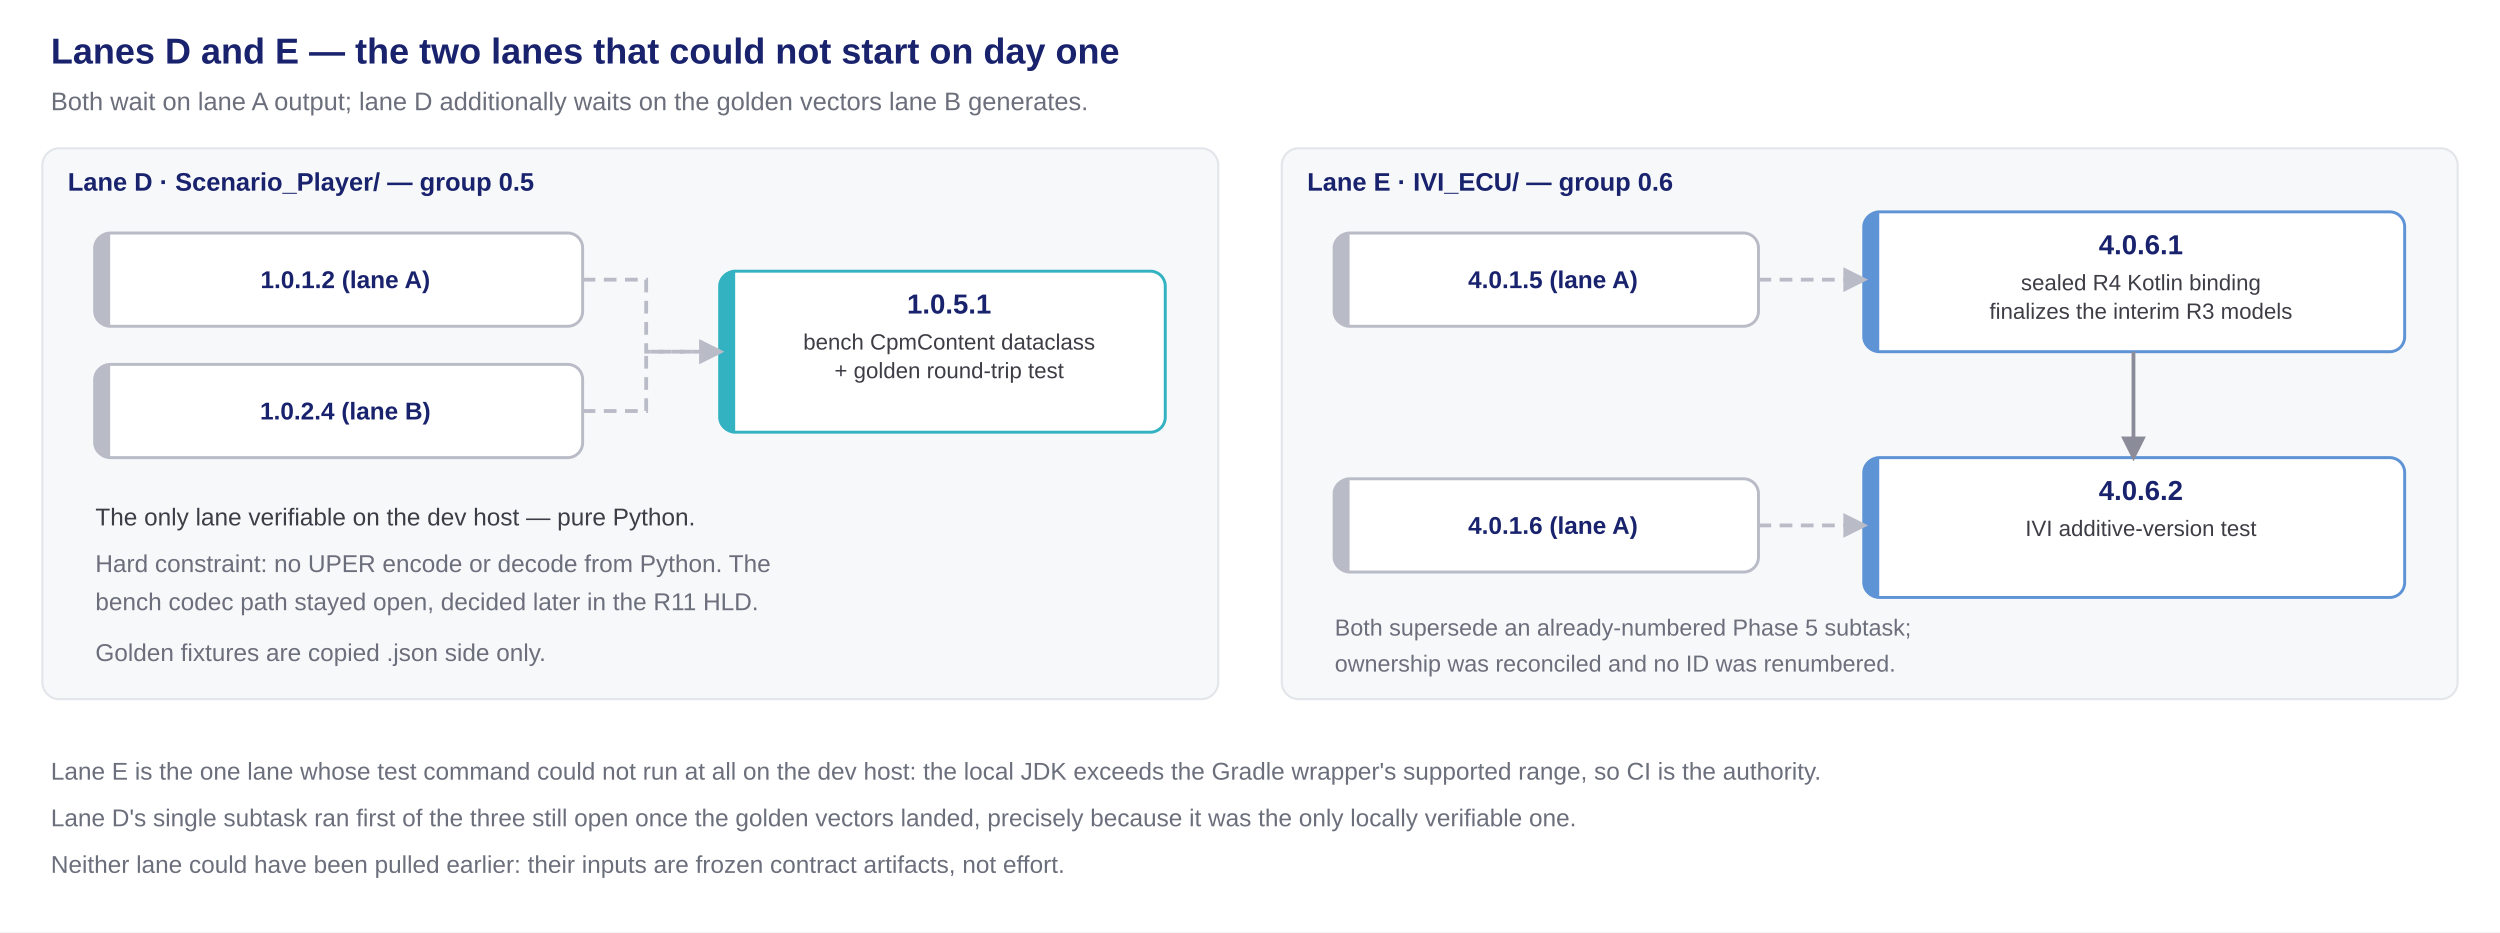
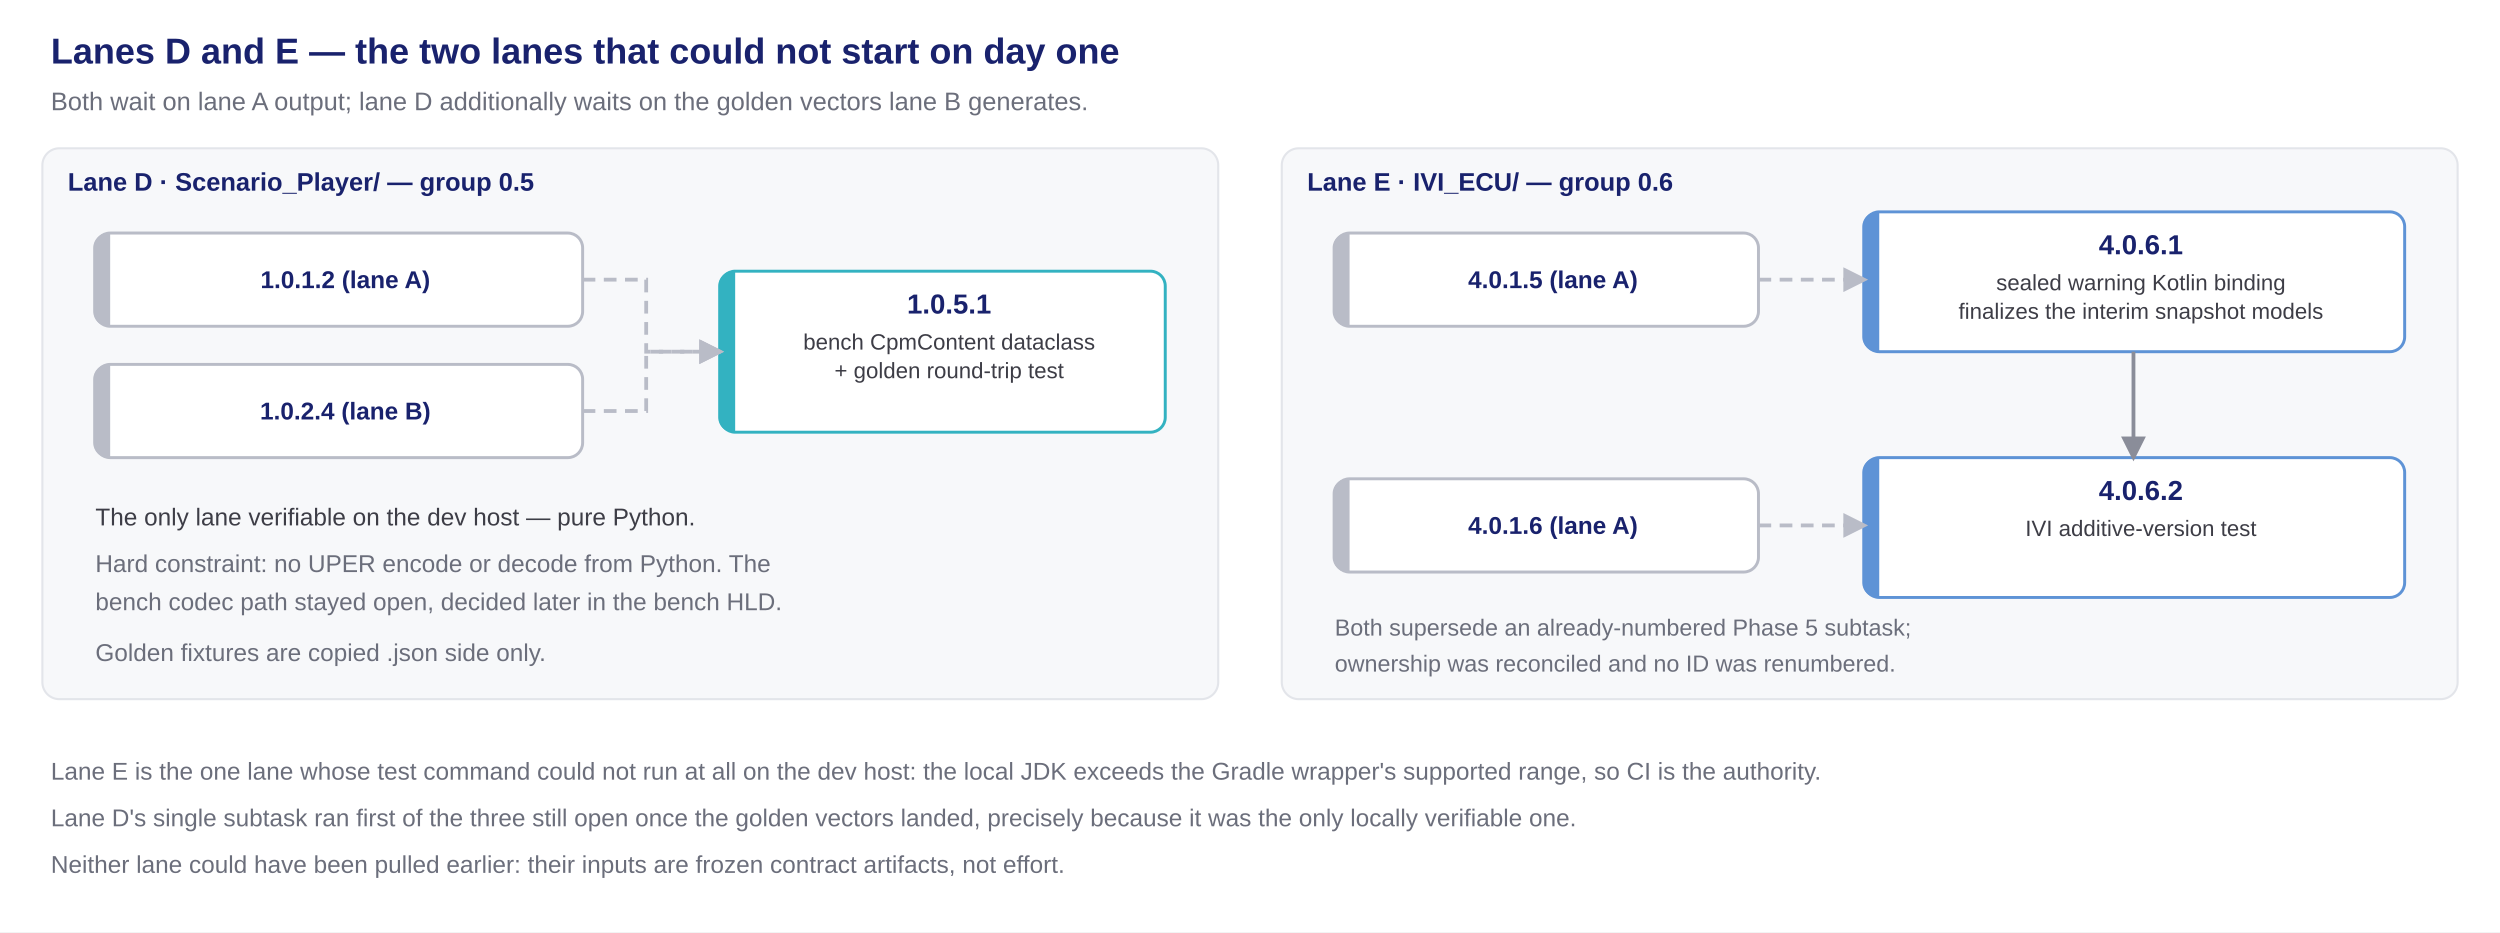
- <svg xmlns="http://www.w3.org/2000/svg" version="1.1" width="1180px" height="440px" viewBox="0 0 1180 440" font-family="Segoe UI, Arial, sans-serif" content="&lt;mxfile host=&quot;app.diagrams.net&quot;&gt;&#10;  &lt;diagram name=&quot;phase0-exec-lanes-d-e&quot; id=&quot;phase0-exec-lanes-d-e&quot;&gt;&#10;    &lt;mxGraphModel dx=&quot;1400&quot; dy=&quot;800&quot; grid=&quot;1&quot; gridSize=&quot;10&quot; guides=&quot;1&quot; tooltips=&quot;1&quot; connect=&quot;1&quot; arrows=&quot;1&quot; fold=&quot;1&quot; page=&quot;1&quot; pageScale=&quot;1&quot; pageWidth=&quot;1180&quot; pageHeight=&quot;440&quot; math=&quot;0&quot; shadow=&quot;0&quot;&gt;&#10;      &lt;root&gt;&#10;        &lt;mxCell id=&quot;0&quot; /&gt;&#10;        &lt;mxCell id=&quot;1&quot; parent=&quot;0&quot; /&gt;&#10;        &lt;mxCell id=&quot;t1&quot; value=&quot;Lanes D and E — the two lanes that could not start on day one&quot; style=&quot;text;html=1;align=left;verticalAlign=middle;fontSize=16;fontColor=#19226D;fontStyle=1;&quot; vertex=&quot;1&quot; parent=&quot;1&quot;&gt;&lt;mxGeometry x=&quot;24&quot; y=&quot;13&quot; width=&quot;550&quot; height=&quot;26&quot; as=&quot;geometry&quot; /&gt;&lt;/mxCell&gt;&#10;        &lt;mxCell id=&quot;t2&quot; value=&quot;Lanes D and E — the two lanes that could not start on day one&quot; style=&quot;text;html=1;align=left;verticalAlign=middle;fontSize=14;fontStyle=1;fontColor=#19226D;&quot; vertex=&quot;1&quot; parent=&quot;1&quot;&gt;&lt;mxGeometry x=&quot;20&quot; y=&quot;14&quot; width=&quot;1140&quot; height=&quot;22&quot; as=&quot;geometry&quot; /&gt;&lt;/mxCell&gt;&#10;        &lt;mxCell id=&quot;t3&quot; value=&quot;Both wait on lane A output; lane D additionally waits on the golden vectors lane B generates.&quot; style=&quot;text;html=1;align=left;verticalAlign=middle;fontSize=11;fontColor=#6b6e7b;&quot; vertex=&quot;1&quot; parent=&quot;1&quot;&gt;&lt;mxGeometry x=&quot;24&quot; y=&quot;40&quot; width=&quot;591&quot; height=&quot;18&quot; as=&quot;geometry&quot; /&gt;&lt;/mxCell&gt;&#10;        &lt;mxCell id=&quot;t4&quot; value=&quot;Both wait on lane A output; lane D additionally waits on the golden vectors lane B generates.&quot; style=&quot;text;html=1;align=left;verticalAlign=middle;fontSize=11;fontColor=#6b6e7b;&quot; vertex=&quot;1&quot; parent=&quot;1&quot;&gt;&lt;mxGeometry x=&quot;20&quot; y=&quot;36&quot; width=&quot;1140&quot; height=&quot;18&quot; as=&quot;geometry&quot; /&gt;&lt;/mxCell&gt;&#10;        &lt;mxCell id=&quot;p5&quot; value=&quot;Lane D · Scenario_Player/ — group 0.5&quot; style=&quot;rounded=1;whiteSpace=wrap;html=1;fillColor=#f7f8fa;strokeColor=#e3e5ea;verticalAlign=top;align=left;spacingLeft=10;fontSize=11;fontStyle=1;fontColor=#19226D;&quot; vertex=&quot;1&quot; parent=&quot;1&quot;&gt;&lt;mxGeometry x=&quot;20&quot; y=&quot;70&quot; width=&quot;555&quot; height=&quot;260&quot; as=&quot;geometry&quot; /&gt;&lt;/mxCell&gt;&#10;        &lt;mxCell id=&quot;t6&quot; value=&quot;Lane D · Scenario_Player/ — group 0.5&quot; style=&quot;text;html=1;align=left;verticalAlign=middle;fontSize=11;fontColor=#19226D;fontStyle=1;&quot; vertex=&quot;1&quot; parent=&quot;1&quot;&gt;&lt;mxGeometry x=&quot;32&quot; y=&quot;78&quot; width=&quot;235&quot; height=&quot;18&quot; as=&quot;geometry&quot; /&gt;&lt;/mxCell&gt;&#10;        &lt;mxCell id=&quot;b7&quot; value=&quot;&amp;lt;b&amp;gt;1.0.1.2  (lane A)&amp;lt;/b&amp;gt;&quot; style=&quot;rounded=1;whiteSpace=wrap;html=1;fillColor=#ffffff;strokeColor=#b9bcc7;fontSize=11;fontColor=#19226D;verticalAlign=middle;&quot; vertex=&quot;1&quot; parent=&quot;1&quot;&gt;&lt;mxGeometry x=&quot;45&quot; y=&quot;110&quot; width=&quot;230&quot; height=&quot;44&quot; as=&quot;geometry&quot; /&gt;&lt;/mxCell&gt;&#10;        &lt;mxCell id=&quot;b8&quot; value=&quot;&amp;lt;b&amp;gt;1.0.2.4  (lane B)&amp;lt;/b&amp;gt;&quot; style=&quot;rounded=1;whiteSpace=wrap;html=1;fillColor=#ffffff;strokeColor=#b9bcc7;fontSize=11;fontColor=#19226D;verticalAlign=middle;&quot; vertex=&quot;1&quot; parent=&quot;1&quot;&gt;&lt;mxGeometry x=&quot;45&quot; y=&quot;172&quot; width=&quot;230&quot; height=&quot;44&quot; as=&quot;geometry&quot; /&gt;&lt;/mxCell&gt;&#10;        &lt;mxCell id=&quot;b9&quot; value=&quot;&amp;lt;b&amp;gt;1.0.5.1&amp;lt;/b&amp;gt;&amp;lt;br&amp;gt;bench CpmContent dataclass&amp;lt;br&amp;gt;+ golden round-trip test&quot; style=&quot;rounded=1;whiteSpace=wrap;html=1;fillColor=#ffffff;strokeColor=#33B2C1;fontSize=11;fontColor=#19226D;verticalAlign=middle;&quot; vertex=&quot;1&quot; parent=&quot;1&quot;&gt;&lt;mxGeometry x=&quot;340&quot; y=&quot;128&quot; width=&quot;210&quot; height=&quot;76&quot; as=&quot;geometry&quot; /&gt;&lt;/mxCell&gt;&#10;        &lt;mxCell id=&quot;e10&quot; value=&quot;&quot; style=&quot;edgeStyle=orthogonalEdgeStyle;rounded=0;html=1;strokeColor=#b9bcc7;dashed=1;endArrow=classic;fontSize=10;&quot; edge=&quot;1&quot; parent=&quot;1&quot; source=&quot;b7&quot; target=&quot;b9&quot;&gt;&lt;mxGeometry relative=&quot;1&quot; as=&quot;geometry&quot;&gt;&lt;Array as=&quot;points&quot;&gt;&lt;mxPoint x=&quot;305&quot; y=&quot;132&quot; /&gt;&lt;mxPoint x=&quot;305&quot; y=&quot;166&quot; /&gt;&lt;/Array&gt;&lt;/mxGeometry&gt;&lt;/mxCell&gt;&#10;        &lt;mxCell id=&quot;e11&quot; value=&quot;&quot; style=&quot;edgeStyle=orthogonalEdgeStyle;rounded=0;html=1;strokeColor=#b9bcc7;dashed=1;endArrow=classic;fontSize=10;&quot; edge=&quot;1&quot; parent=&quot;1&quot; source=&quot;b8&quot; target=&quot;b9&quot;&gt;&lt;mxGeometry relative=&quot;1&quot; as=&quot;geometry&quot;&gt;&lt;Array as=&quot;points&quot;&gt;&lt;mxPoint x=&quot;305&quot; y=&quot;194&quot; /&gt;&lt;mxPoint x=&quot;305&quot; y=&quot;166&quot; /&gt;&lt;/Array&gt;&lt;/mxGeometry&gt;&lt;/mxCell&gt;&#10;        &lt;mxCell id=&quot;t12&quot; value=&quot;The only lane verifiable on the dev host — pure Python.&quot; style=&quot;text;html=1;align=left;verticalAlign=middle;fontSize=10;fontColor=#3d3d46;&quot; vertex=&quot;1&quot; parent=&quot;1&quot;&gt;&lt;mxGeometry x=&quot;45&quot; y=&quot;236&quot; width=&quot;335&quot; height=&quot;17&quot; as=&quot;geometry&quot; /&gt;&lt;/mxCell&gt;&#10;        &lt;mxCell id=&quot;t13&quot; value=&quot;Hard constraint: no UPER encode or decode from Python. The&quot; style=&quot;text;html=1;align=left;verticalAlign=middle;fontSize=10;fontColor=#6b6e7b;&quot; vertex=&quot;1&quot; parent=&quot;1&quot;&gt;&lt;mxGeometry x=&quot;45&quot; y=&quot;258&quot; width=&quot;354&quot; height=&quot;17&quot; as=&quot;geometry&quot; /&gt;&lt;/mxCell&gt;&#10;        &lt;mxCell id=&quot;t14&quot; value=&quot;bench codec path stayed open, decided later in the R11 HLD.&quot; style=&quot;text;html=1;align=left;verticalAlign=middle;fontSize=10;fontColor=#6b6e7b;&quot; vertex=&quot;1&quot; parent=&quot;1&quot;&gt;&lt;mxGeometry x=&quot;45&quot; y=&quot;276&quot; width=&quot;360&quot; height=&quot;17&quot; as=&quot;geometry&quot; /&gt;&lt;/mxCell&gt;&#10;        &lt;mxCell id=&quot;t15&quot; value=&quot;Golden fixtures are copied .json side only.&quot; style=&quot;text;html=1;align=left;verticalAlign=middle;fontSize=10;fontColor=#6b6e7b;&quot; vertex=&quot;1&quot; parent=&quot;1&quot;&gt;&lt;mxGeometry x=&quot;45&quot; y=&quot;300&quot; width=&quot;262&quot; height=&quot;17&quot; as=&quot;geometry&quot; /&gt;&lt;/mxCell&gt;&#10;        &lt;mxCell id=&quot;p16&quot; value=&quot;Lane E · IVI_ECU/ — group 0.6&quot; style=&quot;rounded=1;whiteSpace=wrap;html=1;fillColor=#f7f8fa;strokeColor=#e3e5ea;verticalAlign=top;align=left;spacingLeft=10;fontSize=11;fontStyle=1;fontColor=#19226D;&quot; vertex=&quot;1&quot; parent=&quot;1&quot;&gt;&lt;mxGeometry x=&quot;605&quot; y=&quot;70&quot; width=&quot;555&quot; height=&quot;260&quot; as=&quot;geometry&quot; /&gt;&lt;/mxCell&gt;&#10;        &lt;mxCell id=&quot;t17&quot; value=&quot;Lane E · IVI_ECU/ — group 0.6&quot; style=&quot;text;html=1;align=left;verticalAlign=middle;fontSize=11;fontColor=#19226D;fontStyle=1;&quot; vertex=&quot;1&quot; parent=&quot;1&quot;&gt;&lt;mxGeometry x=&quot;617&quot; y=&quot;78&quot; width=&quot;184&quot; height=&quot;18&quot; as=&quot;geometry&quot; /&gt;&lt;/mxCell&gt;&#10;        &lt;mxCell id=&quot;b18&quot; value=&quot;&amp;lt;b&amp;gt;4.0.1.5  (lane A)&amp;lt;/b&amp;gt;&quot; style=&quot;rounded=1;whiteSpace=wrap;html=1;fillColor=#ffffff;strokeColor=#b9bcc7;fontSize=11;fontColor=#19226D;verticalAlign=middle;&quot; vertex=&quot;1&quot; parent=&quot;1&quot;&gt;&lt;mxGeometry x=&quot;630&quot; y=&quot;110&quot; width=&quot;200&quot; height=&quot;44&quot; as=&quot;geometry&quot; /&gt;&lt;/mxCell&gt;&#10;        &lt;mxCell id=&quot;b19&quot; value=&quot;&amp;lt;b&amp;gt;4.0.1.6  (lane A)&amp;lt;/b&amp;gt;&quot; style=&quot;rounded=1;whiteSpace=wrap;html=1;fillColor=#ffffff;strokeColor=#b9bcc7;fontSize=11;fontColor=#19226D;verticalAlign=middle;&quot; vertex=&quot;1&quot; parent=&quot;1&quot;&gt;&lt;mxGeometry x=&quot;630&quot; y=&quot;226&quot; width=&quot;200&quot; height=&quot;44&quot; as=&quot;geometry&quot; /&gt;&lt;/mxCell&gt;&#10;        &lt;mxCell id=&quot;b20&quot; value=&quot;&amp;lt;b&amp;gt;4.0.6.1&amp;lt;/b&amp;gt;&amp;lt;br&amp;gt;sealed R4 Kotlin binding&amp;lt;br&amp;gt;finalizes the interim R3 models&quot; style=&quot;rounded=1;whiteSpace=wrap;html=1;fillColor=#ffffff;strokeColor=#5E93D6;fontSize=11;fontColor=#19226D;verticalAlign=middle;&quot; vertex=&quot;1&quot; parent=&quot;1&quot;&gt;&lt;mxGeometry x=&quot;880&quot; y=&quot;100&quot; width=&quot;255&quot; height=&quot;66&quot; as=&quot;geometry&quot; /&gt;&lt;/mxCell&gt;&#10;        &lt;mxCell id=&quot;b21&quot; value=&quot;&amp;lt;b&amp;gt;4.0.6.2&amp;lt;/b&amp;gt;&amp;lt;br&amp;gt;IVI additive-version test&quot; style=&quot;rounded=1;whiteSpace=wrap;html=1;fillColor=#ffffff;strokeColor=#5E93D6;fontSize=11;fontColor=#19226D;verticalAlign=middle;&quot; vertex=&quot;1&quot; parent=&quot;1&quot;&gt;&lt;mxGeometry x=&quot;880&quot; y=&quot;216&quot; width=&quot;255&quot; height=&quot;66&quot; as=&quot;geometry&quot; /&gt;&lt;/mxCell&gt;&#10;        &lt;mxCell id=&quot;e22&quot; value=&quot;&quot; style=&quot;edgeStyle=orthogonalEdgeStyle;rounded=0;html=1;strokeColor=#b9bcc7;dashed=1;endArrow=classic;fontSize=10;&quot; edge=&quot;1&quot; parent=&quot;1&quot; source=&quot;b18&quot; target=&quot;b20&quot;&gt;&lt;mxGeometry relative=&quot;1&quot; as=&quot;geometry&quot;&gt;&lt;/mxGeometry&gt;&lt;/mxCell&gt;&#10;        &lt;mxCell id=&quot;e23&quot; value=&quot;&quot; style=&quot;edgeStyle=orthogonalEdgeStyle;rounded=0;html=1;strokeColor=#b9bcc7;dashed=1;endArrow=classic;fontSize=10;&quot; edge=&quot;1&quot; parent=&quot;1&quot; source=&quot;b19&quot; target=&quot;b21&quot;&gt;&lt;mxGeometry relative=&quot;1&quot; as=&quot;geometry&quot;&gt;&lt;/mxGeometry&gt;&lt;/mxCell&gt;&#10;        &lt;mxCell id=&quot;e24&quot; value=&quot;&quot; style=&quot;edgeStyle=orthogonalEdgeStyle;rounded=0;html=1;strokeColor=#8a8d99;endArrow=classic;fontSize=10;&quot; edge=&quot;1&quot; parent=&quot;1&quot; source=&quot;b20&quot; target=&quot;b21&quot;&gt;&lt;mxGeometry relative=&quot;1&quot; as=&quot;geometry&quot;&gt;&lt;/mxGeometry&gt;&lt;/mxCell&gt;&#10;        &lt;mxCell id=&quot;t25&quot; value=&quot;Both supersede an already-numbered Phase 5 subtask;&quot; style=&quot;text;html=1;align=left;verticalAlign=middle;fontSize=10;fontColor=#6b6e7b;&quot; vertex=&quot;1&quot; parent=&quot;1&quot;&gt;&lt;mxGeometry x=&quot;630&quot; y=&quot;289&quot; width=&quot;297&quot; height=&quot;16&quot; as=&quot;geometry&quot; /&gt;&lt;/mxCell&gt;&#10;        &lt;mxCell id=&quot;t26&quot; value=&quot;ownership was reconciled and no ID was renumbered.&quot; style=&quot;text;html=1;align=left;verticalAlign=middle;fontSize=10;fontColor=#6b6e7b;&quot; vertex=&quot;1&quot; parent=&quot;1&quot;&gt;&lt;mxGeometry x=&quot;630&quot; y=&quot;306&quot; width=&quot;292&quot; height=&quot;16&quot; as=&quot;geometry&quot; /&gt;&lt;/mxCell&gt;&#10;        &lt;mxCell id=&quot;t27&quot; value=&quot;Lane E is the one lane whose test command could not run at all on the dev host: the local JDK exceeds the Gradle wrapper's supported range, so CI is the authority.&quot; style=&quot;text;html=1;align=left;verticalAlign=middle;fontSize=10;fontColor=#6b6e7b;&quot; vertex=&quot;1&quot; parent=&quot;1&quot;&gt;&lt;mxGeometry x=&quot;24&quot; y=&quot;356&quot; width=&quot;993&quot; height=&quot;17&quot; as=&quot;geometry&quot; /&gt;&lt;/mxCell&gt;&#10;        &lt;mxCell id=&quot;t28&quot; value=&quot;Lane D's single subtask ran first of the three still open once the golden vectors landed, precisely because it was the only locally verifiable one.&quot; style=&quot;text;html=1;align=left;verticalAlign=middle;fontSize=10;fontColor=#6b6e7b;&quot; vertex=&quot;1&quot; parent=&quot;1&quot;&gt;&lt;mxGeometry x=&quot;24&quot; y=&quot;378&quot; width=&quot;896&quot; height=&quot;17&quot; as=&quot;geometry&quot; /&gt;&lt;/mxCell&gt;&#10;        &lt;mxCell id=&quot;t29&quot; value=&quot;Neither lane could have been pulled earlier: their inputs are frozen contract artifacts, not effort.&quot; style=&quot;text;html=1;align=left;verticalAlign=middle;fontSize=10;fontColor=#6b6e7b;&quot; vertex=&quot;1&quot; parent=&quot;1&quot;&gt;&lt;mxGeometry x=&quot;24&quot; y=&quot;400&quot; width=&quot;610&quot; height=&quot;17&quot; as=&quot;geometry&quot; /&gt;&lt;/mxCell&gt;&#10;      &lt;/root&gt;&#10;    &lt;/mxGraphModel&gt;&#10;  &lt;/diagram&gt;&#10;&lt;/mxfile&gt;&#10;">
+ <svg xmlns="http://www.w3.org/2000/svg" version="1.1" width="1180px" height="440px" viewBox="0 0 1180 440" font-family="Segoe UI, Arial, sans-serif" content="&lt;mxfile host=&quot;app.diagrams.net&quot;&gt;&#10;  &lt;diagram name=&quot;phase0-exec-lanes-d-e&quot; id=&quot;phase0-exec-lanes-d-e&quot;&gt;&#10;    &lt;mxGraphModel dx=&quot;1400&quot; dy=&quot;800&quot; grid=&quot;1&quot; gridSize=&quot;10&quot; guides=&quot;1&quot; tooltips=&quot;1&quot; connect=&quot;1&quot; arrows=&quot;1&quot; fold=&quot;1&quot; page=&quot;1&quot; pageScale=&quot;1&quot; pageWidth=&quot;1180&quot; pageHeight=&quot;440&quot; math=&quot;0&quot; shadow=&quot;0&quot;&gt;&#10;      &lt;root&gt;&#10;        &lt;mxCell id=&quot;0&quot; /&gt;&#10;        &lt;mxCell id=&quot;1&quot; parent=&quot;0&quot; /&gt;&#10;        &lt;mxCell id=&quot;t1&quot; value=&quot;Lanes D and E — the two lanes that could not start on day one&quot; style=&quot;text;html=1;align=left;verticalAlign=middle;fontSize=16;fontColor=#19226D;fontStyle=1;&quot; vertex=&quot;1&quot; parent=&quot;1&quot;&gt;&lt;mxGeometry x=&quot;24&quot; y=&quot;13&quot; width=&quot;550&quot; height=&quot;26&quot; as=&quot;geometry&quot; /&gt;&lt;/mxCell&gt;&#10;        &lt;mxCell id=&quot;t2&quot; value=&quot;Lanes D and E — the two lanes that could not start on day one&quot; style=&quot;text;html=1;align=left;verticalAlign=middle;fontSize=14;fontStyle=1;fontColor=#19226D;&quot; vertex=&quot;1&quot; parent=&quot;1&quot;&gt;&lt;mxGeometry x=&quot;20&quot; y=&quot;14&quot; width=&quot;1140&quot; height=&quot;22&quot; as=&quot;geometry&quot; /&gt;&lt;/mxCell&gt;&#10;        &lt;mxCell id=&quot;t3&quot; value=&quot;Both wait on lane A output; lane D additionally waits on the golden vectors lane B generates.&quot; style=&quot;text;html=1;align=left;verticalAlign=middle;fontSize=11;fontColor=#6b6e7b;&quot; vertex=&quot;1&quot; parent=&quot;1&quot;&gt;&lt;mxGeometry x=&quot;24&quot; y=&quot;40&quot; width=&quot;591&quot; height=&quot;18&quot; as=&quot;geometry&quot; /&gt;&lt;/mxCell&gt;&#10;        &lt;mxCell id=&quot;t4&quot; value=&quot;Both wait on lane A output; lane D additionally waits on the golden vectors lane B generates.&quot; style=&quot;text;html=1;align=left;verticalAlign=middle;fontSize=11;fontColor=#6b6e7b;&quot; vertex=&quot;1&quot; parent=&quot;1&quot;&gt;&lt;mxGeometry x=&quot;20&quot; y=&quot;36&quot; width=&quot;1140&quot; height=&quot;18&quot; as=&quot;geometry&quot; /&gt;&lt;/mxCell&gt;&#10;        &lt;mxCell id=&quot;p5&quot; value=&quot;Lane D · Scenario_Player/ — group 0.5&quot; style=&quot;rounded=1;whiteSpace=wrap;html=1;fillColor=#f7f8fa;strokeColor=#e3e5ea;verticalAlign=top;align=left;spacingLeft=10;fontSize=11;fontStyle=1;fontColor=#19226D;&quot; vertex=&quot;1&quot; parent=&quot;1&quot;&gt;&lt;mxGeometry x=&quot;20&quot; y=&quot;70&quot; width=&quot;555&quot; height=&quot;260&quot; as=&quot;geometry&quot; /&gt;&lt;/mxCell&gt;&#10;        &lt;mxCell id=&quot;t6&quot; value=&quot;Lane D · Scenario_Player/ — group 0.5&quot; style=&quot;text;html=1;align=left;verticalAlign=middle;fontSize=11;fontColor=#19226D;fontStyle=1;&quot; vertex=&quot;1&quot; parent=&quot;1&quot;&gt;&lt;mxGeometry x=&quot;32&quot; y=&quot;78&quot; width=&quot;235&quot; height=&quot;18&quot; as=&quot;geometry&quot; /&gt;&lt;/mxCell&gt;&#10;        &lt;mxCell id=&quot;b7&quot; value=&quot;&amp;lt;b&amp;gt;1.0.1.2  (lane A)&amp;lt;/b&amp;gt;&quot; style=&quot;rounded=1;whiteSpace=wrap;html=1;fillColor=#ffffff;strokeColor=#b9bcc7;fontSize=11;fontColor=#19226D;verticalAlign=middle;&quot; vertex=&quot;1&quot; parent=&quot;1&quot;&gt;&lt;mxGeometry x=&quot;45&quot; y=&quot;110&quot; width=&quot;230&quot; height=&quot;44&quot; as=&quot;geometry&quot; /&gt;&lt;/mxCell&gt;&#10;        &lt;mxCell id=&quot;b8&quot; value=&quot;&amp;lt;b&amp;gt;1.0.2.4  (lane B)&amp;lt;/b&amp;gt;&quot; style=&quot;rounded=1;whiteSpace=wrap;html=1;fillColor=#ffffff;strokeColor=#b9bcc7;fontSize=11;fontColor=#19226D;verticalAlign=middle;&quot; vertex=&quot;1&quot; parent=&quot;1&quot;&gt;&lt;mxGeometry x=&quot;45&quot; y=&quot;172&quot; width=&quot;230&quot; height=&quot;44&quot; as=&quot;geometry&quot; /&gt;&lt;/mxCell&gt;&#10;        &lt;mxCell id=&quot;b9&quot; value=&quot;&amp;lt;b&amp;gt;1.0.5.1&amp;lt;/b&amp;gt;&amp;lt;br&amp;gt;bench CpmContent dataclass&amp;lt;br&amp;gt;+ golden round-trip test&quot; style=&quot;rounded=1;whiteSpace=wrap;html=1;fillColor=#ffffff;strokeColor=#33B2C1;fontSize=11;fontColor=#19226D;verticalAlign=middle;&quot; vertex=&quot;1&quot; parent=&quot;1&quot;&gt;&lt;mxGeometry x=&quot;340&quot; y=&quot;128&quot; width=&quot;210&quot; height=&quot;76&quot; as=&quot;geometry&quot; /&gt;&lt;/mxCell&gt;&#10;        &lt;mxCell id=&quot;e10&quot; value=&quot;&quot; style=&quot;edgeStyle=orthogonalEdgeStyle;rounded=0;html=1;strokeColor=#b9bcc7;dashed=1;endArrow=classic;fontSize=10;&quot; edge=&quot;1&quot; parent=&quot;1&quot; source=&quot;b7&quot; target=&quot;b9&quot;&gt;&lt;mxGeometry relative=&quot;1&quot; as=&quot;geometry&quot;&gt;&lt;Array as=&quot;points&quot;&gt;&lt;mxPoint x=&quot;305&quot; y=&quot;132&quot; /&gt;&lt;mxPoint x=&quot;305&quot; y=&quot;166&quot; /&gt;&lt;/Array&gt;&lt;/mxGeometry&gt;&lt;/mxCell&gt;&#10;        &lt;mxCell id=&quot;e11&quot; value=&quot;&quot; style=&quot;edgeStyle=orthogonalEdgeStyle;rounded=0;html=1;strokeColor=#b9bcc7;dashed=1;endArrow=classic;fontSize=10;&quot; edge=&quot;1&quot; parent=&quot;1&quot; source=&quot;b8&quot; target=&quot;b9&quot;&gt;&lt;mxGeometry relative=&quot;1&quot; as=&quot;geometry&quot;&gt;&lt;Array as=&quot;points&quot;&gt;&lt;mxPoint x=&quot;305&quot; y=&quot;194&quot; /&gt;&lt;mxPoint x=&quot;305&quot; y=&quot;166&quot; /&gt;&lt;/Array&gt;&lt;/mxGeometry&gt;&lt;/mxCell&gt;&#10;        &lt;mxCell id=&quot;t12&quot; value=&quot;The only lane verifiable on the dev host — pure Python.&quot; style=&quot;text;html=1;align=left;verticalAlign=middle;fontSize=10;fontColor=#3d3d46;&quot; vertex=&quot;1&quot; parent=&quot;1&quot;&gt;&lt;mxGeometry x=&quot;45&quot; y=&quot;236&quot; width=&quot;335&quot; height=&quot;17&quot; as=&quot;geometry&quot; /&gt;&lt;/mxCell&gt;&#10;        &lt;mxCell id=&quot;t13&quot; value=&quot;Hard constraint: no UPER encode or decode from Python. The&quot; style=&quot;text;html=1;align=left;verticalAlign=middle;fontSize=10;fontColor=#6b6e7b;&quot; vertex=&quot;1&quot; parent=&quot;1&quot;&gt;&lt;mxGeometry x=&quot;45&quot; y=&quot;258&quot; width=&quot;354&quot; height=&quot;17&quot; as=&quot;geometry&quot; /&gt;&lt;/mxCell&gt;&#10;        &lt;mxCell id=&quot;t14&quot; value=&quot;bench codec path stayed open, decided later in the bench HLD.&quot; style=&quot;text;html=1;align=left;verticalAlign=middle;fontSize=10;fontColor=#6b6e7b;&quot; vertex=&quot;1&quot; parent=&quot;1&quot;&gt;&lt;mxGeometry x=&quot;45&quot; y=&quot;276&quot; width=&quot;360&quot; height=&quot;17&quot; as=&quot;geometry&quot; /&gt;&lt;/mxCell&gt;&#10;        &lt;mxCell id=&quot;t15&quot; value=&quot;Golden fixtures are copied .json side only.&quot; style=&quot;text;html=1;align=left;verticalAlign=middle;fontSize=10;fontColor=#6b6e7b;&quot; vertex=&quot;1&quot; parent=&quot;1&quot;&gt;&lt;mxGeometry x=&quot;45&quot; y=&quot;300&quot; width=&quot;262&quot; height=&quot;17&quot; as=&quot;geometry&quot; /&gt;&lt;/mxCell&gt;&#10;        &lt;mxCell id=&quot;p16&quot; value=&quot;Lane E · IVI_ECU/ — group 0.6&quot; style=&quot;rounded=1;whiteSpace=wrap;html=1;fillColor=#f7f8fa;strokeColor=#e3e5ea;verticalAlign=top;align=left;spacingLeft=10;fontSize=11;fontStyle=1;fontColor=#19226D;&quot; vertex=&quot;1&quot; parent=&quot;1&quot;&gt;&lt;mxGeometry x=&quot;605&quot; y=&quot;70&quot; width=&quot;555&quot; height=&quot;260&quot; as=&quot;geometry&quot; /&gt;&lt;/mxCell&gt;&#10;        &lt;mxCell id=&quot;t17&quot; value=&quot;Lane E · IVI_ECU/ — group 0.6&quot; style=&quot;text;html=1;align=left;verticalAlign=middle;fontSize=11;fontColor=#19226D;fontStyle=1;&quot; vertex=&quot;1&quot; parent=&quot;1&quot;&gt;&lt;mxGeometry x=&quot;617&quot; y=&quot;78&quot; width=&quot;184&quot; height=&quot;18&quot; as=&quot;geometry&quot; /&gt;&lt;/mxCell&gt;&#10;        &lt;mxCell id=&quot;b18&quot; value=&quot;&amp;lt;b&amp;gt;4.0.1.5  (lane A)&amp;lt;/b&amp;gt;&quot; style=&quot;rounded=1;whiteSpace=wrap;html=1;fillColor=#ffffff;strokeColor=#b9bcc7;fontSize=11;fontColor=#19226D;verticalAlign=middle;&quot; vertex=&quot;1&quot; parent=&quot;1&quot;&gt;&lt;mxGeometry x=&quot;630&quot; y=&quot;110&quot; width=&quot;200&quot; height=&quot;44&quot; as=&quot;geometry&quot; /&gt;&lt;/mxCell&gt;&#10;        &lt;mxCell id=&quot;b19&quot; value=&quot;&amp;lt;b&amp;gt;4.0.1.6  (lane A)&amp;lt;/b&amp;gt;&quot; style=&quot;rounded=1;whiteSpace=wrap;html=1;fillColor=#ffffff;strokeColor=#b9bcc7;fontSize=11;fontColor=#19226D;verticalAlign=middle;&quot; vertex=&quot;1&quot; parent=&quot;1&quot;&gt;&lt;mxGeometry x=&quot;630&quot; y=&quot;226&quot; width=&quot;200&quot; height=&quot;44&quot; as=&quot;geometry&quot; /&gt;&lt;/mxCell&gt;&#10;        &lt;mxCell id=&quot;b20&quot; value=&quot;&amp;lt;b&amp;gt;4.0.6.1&amp;lt;/b&amp;gt;&amp;lt;br&amp;gt;sealed warning Kotlin binding&amp;lt;br&amp;gt;finalizes the interim snapshot models&quot; style=&quot;rounded=1;whiteSpace=wrap;html=1;fillColor=#ffffff;strokeColor=#5E93D6;fontSize=11;fontColor=#19226D;verticalAlign=middle;&quot; vertex=&quot;1&quot; parent=&quot;1&quot;&gt;&lt;mxGeometry x=&quot;880&quot; y=&quot;100&quot; width=&quot;255&quot; height=&quot;66&quot; as=&quot;geometry&quot; /&gt;&lt;/mxCell&gt;&#10;        &lt;mxCell id=&quot;b21&quot; value=&quot;&amp;lt;b&amp;gt;4.0.6.2&amp;lt;/b&amp;gt;&amp;lt;br&amp;gt;IVI additive-version test&quot; style=&quot;rounded=1;whiteSpace=wrap;html=1;fillColor=#ffffff;strokeColor=#5E93D6;fontSize=11;fontColor=#19226D;verticalAlign=middle;&quot; vertex=&quot;1&quot; parent=&quot;1&quot;&gt;&lt;mxGeometry x=&quot;880&quot; y=&quot;216&quot; width=&quot;255&quot; height=&quot;66&quot; as=&quot;geometry&quot; /&gt;&lt;/mxCell&gt;&#10;        &lt;mxCell id=&quot;e22&quot; value=&quot;&quot; style=&quot;edgeStyle=orthogonalEdgeStyle;rounded=0;html=1;strokeColor=#b9bcc7;dashed=1;endArrow=classic;fontSize=10;&quot; edge=&quot;1&quot; parent=&quot;1&quot; source=&quot;b18&quot; target=&quot;b20&quot;&gt;&lt;mxGeometry relative=&quot;1&quot; as=&quot;geometry&quot;&gt;&lt;/mxGeometry&gt;&lt;/mxCell&gt;&#10;        &lt;mxCell id=&quot;e23&quot; value=&quot;&quot; style=&quot;edgeStyle=orthogonalEdgeStyle;rounded=0;html=1;strokeColor=#b9bcc7;dashed=1;endArrow=classic;fontSize=10;&quot; edge=&quot;1&quot; parent=&quot;1&quot; source=&quot;b19&quot; target=&quot;b21&quot;&gt;&lt;mxGeometry relative=&quot;1&quot; as=&quot;geometry&quot;&gt;&lt;/mxGeometry&gt;&lt;/mxCell&gt;&#10;        &lt;mxCell id=&quot;e24&quot; value=&quot;&quot; style=&quot;edgeStyle=orthogonalEdgeStyle;rounded=0;html=1;strokeColor=#8a8d99;endArrow=classic;fontSize=10;&quot; edge=&quot;1&quot; parent=&quot;1&quot; source=&quot;b20&quot; target=&quot;b21&quot;&gt;&lt;mxGeometry relative=&quot;1&quot; as=&quot;geometry&quot;&gt;&lt;/mxGeometry&gt;&lt;/mxCell&gt;&#10;        &lt;mxCell id=&quot;t25&quot; value=&quot;Both supersede an already-numbered Phase 5 subtask;&quot; style=&quot;text;html=1;align=left;verticalAlign=middle;fontSize=10;fontColor=#6b6e7b;&quot; vertex=&quot;1&quot; parent=&quot;1&quot;&gt;&lt;mxGeometry x=&quot;630&quot; y=&quot;289&quot; width=&quot;297&quot; height=&quot;16&quot; as=&quot;geometry&quot; /&gt;&lt;/mxCell&gt;&#10;        &lt;mxCell id=&quot;t26&quot; value=&quot;ownership was reconciled and no ID was renumbered.&quot; style=&quot;text;html=1;align=left;verticalAlign=middle;fontSize=10;fontColor=#6b6e7b;&quot; vertex=&quot;1&quot; parent=&quot;1&quot;&gt;&lt;mxGeometry x=&quot;630&quot; y=&quot;306&quot; width=&quot;292&quot; height=&quot;16&quot; as=&quot;geometry&quot; /&gt;&lt;/mxCell&gt;&#10;        &lt;mxCell id=&quot;t27&quot; value=&quot;Lane E is the one lane whose test command could not run at all on the dev host: the local JDK exceeds the Gradle wrapper's supported range, so CI is the authority.&quot; style=&quot;text;html=1;align=left;verticalAlign=middle;fontSize=10;fontColor=#6b6e7b;&quot; vertex=&quot;1&quot; parent=&quot;1&quot;&gt;&lt;mxGeometry x=&quot;24&quot; y=&quot;356&quot; width=&quot;993&quot; height=&quot;17&quot; as=&quot;geometry&quot; /&gt;&lt;/mxCell&gt;&#10;        &lt;mxCell id=&quot;t28&quot; value=&quot;Lane D's single subtask ran first of the three still open once the golden vectors landed, precisely because it was the only locally verifiable one.&quot; style=&quot;text;html=1;align=left;verticalAlign=middle;fontSize=10;fontColor=#6b6e7b;&quot; vertex=&quot;1&quot; parent=&quot;1&quot;&gt;&lt;mxGeometry x=&quot;24&quot; y=&quot;378&quot; width=&quot;896&quot; height=&quot;17&quot; as=&quot;geometry&quot; /&gt;&lt;/mxCell&gt;&#10;        &lt;mxCell id=&quot;t29&quot; value=&quot;Neither lane could have been pulled earlier: their inputs are frozen contract artifacts, not effort.&quot; style=&quot;text;html=1;align=left;verticalAlign=middle;fontSize=10;fontColor=#6b6e7b;&quot; vertex=&quot;1&quot; parent=&quot;1&quot;&gt;&lt;mxGeometry x=&quot;24&quot; y=&quot;400&quot; width=&quot;610&quot; height=&quot;17&quot; as=&quot;geometry&quot; /&gt;&lt;/mxCell&gt;&#10;      &lt;/root&gt;&#10;    &lt;/mxGraphModel&gt;&#10;  &lt;/diagram&gt;&#10;&lt;/mxfile&gt;&#10;">
  <rect width="1180" height="440" fill="#ffffff" />
  <defs>
    <marker id="arr_8a8d99" viewBox="0 0 10 10" refX="8.5" refY="5" markerWidth="6.5" markerHeight="6.5" orient="auto-start-reverse">
      <path d="M0,0 L10,5 L0,10 z" fill="#8a8d99" />
    </marker>
    <marker id="arrD_8a8d99" viewBox="0 0 10 10" refX="8.5" refY="5" markerWidth="6.5" markerHeight="6.5" orient="auto-start-reverse">
      <path d="M0,0 L10,5 L0,10 z" fill="#8a8d99" />
    </marker>
    <marker id="arr_b9bcc7" viewBox="0 0 10 10" refX="8.5" refY="5" markerWidth="6.5" markerHeight="6.5" orient="auto-start-reverse">
      <path d="M0,0 L10,5 L0,10 z" fill="#b9bcc7" />
    </marker>
    <marker id="arrD_b9bcc7" viewBox="0 0 10 10" refX="8.5" refY="5" markerWidth="6.5" markerHeight="6.5" orient="auto-start-reverse">
      <path d="M0,0 L10,5 L0,10 z" fill="#b9bcc7" />
    </marker>
  </defs>
  <text x="24" y="30" font-size="17" fill="#19226D" text-anchor="start" font-weight="bold">Lanes D and E — the two lanes that could not start on day one</text>
  <text x="24" y="52" font-size="12" fill="#6b6e7b" text-anchor="start" font-weight="normal">Both wait on lane A output; lane D additionally waits on the golden vectors lane B generates.</text>
  <rect x="20" y="70" width="555" height="260" rx="8" fill="#f7f8fa" stroke="#e3e5ea" />
  <text x="32" y="90" font-size="12" fill="#19226D" text-anchor="start" font-weight="bold">Lane D · Scenario_Player/ — group 0.5</text>
  <rect x="45" y="110" width="230" height="44" rx="7" fill="#ffffff" stroke="#b9bcc7" stroke-width="1.4" />
  <path d="M52,110 h-1 a7,7 0 0 0 -7,7 v30 a7,7 0 0 0 7,7 h1 z" fill="#b9bcc7" />
  <text x="163.0" y="136.0" font-size="11.5" fill="#19226D" text-anchor="middle" font-weight="bold">1.0.1.2  (lane A)</text>
  <rect x="45" y="172" width="230" height="44" rx="7" fill="#ffffff" stroke="#b9bcc7" stroke-width="1.4" />
  <path d="M52,172 h-1 a7,7 0 0 0 -7,7 v30 a7,7 0 0 0 7,7 h1 z" fill="#b9bcc7" />
  <text x="163.0" y="198.0" font-size="11.5" fill="#19226D" text-anchor="middle" font-weight="bold">1.0.2.4  (lane B)</text>
  <rect x="340" y="128" width="210" height="76" rx="7" fill="#ffffff" stroke="#33B2C1" stroke-width="1.4" />
  <path d="M347,128 h-1 a7,7 0 0 0 -7,7 v62 a7,7 0 0 0 7,7 h1 z" fill="#33B2C1" />
  <text x="448.0" y="148" font-size="13" fill="#19226D" text-anchor="middle" font-weight="bold">1.0.5.1</text>
  <text x="448.0" y="165.0" font-size="10.5" fill="#3d3d46" text-anchor="middle">bench CpmContent dataclass</text>
  <text x="448.0" y="178.5" font-size="10.5" fill="#3d3d46" text-anchor="middle">+ golden round-trip test</text>
  <path d="M275,132 L305,132 L305,166 L340,166" fill="none" stroke="#b9bcc7" stroke-width="1.8" stroke-dasharray="6 4" marker-end="url(#arrD_b9bcc7)" />
  <path d="M275,194 L305,194 L305,166 L340,166" fill="none" stroke="#b9bcc7" stroke-width="1.8" stroke-dasharray="6 4" marker-end="url(#arrD_b9bcc7)" />
  <text x="45" y="248" font-size="11.5" fill="#3d3d46" text-anchor="start" font-weight="normal">The only lane verifiable on the dev host — pure Python.</text>
  <text x="45" y="270" font-size="11.5" fill="#6b6e7b" text-anchor="start" font-weight="normal">Hard constraint: no UPER encode or decode from Python. The</text>
-   <text x="45" y="288" font-size="11.5" fill="#6b6e7b" text-anchor="start" font-weight="normal">bench codec path stayed open, decided later in the R11 HLD.</text>
+   <text x="45" y="288" font-size="11.5" fill="#6b6e7b" text-anchor="start" font-weight="normal">bench codec path stayed open, decided later in the bench HLD.</text>
  <text x="45" y="312" font-size="11.5" fill="#6b6e7b" text-anchor="start" font-weight="normal">Golden fixtures are copied .json side only.</text>
  <rect x="605" y="70" width="555" height="260" rx="8" fill="#f7f8fa" stroke="#e3e5ea" />
  <text x="617" y="90" font-size="12" fill="#19226D" text-anchor="start" font-weight="bold">Lane E · IVI_ECU/ — group 0.6</text>
  <rect x="630" y="110" width="200" height="44" rx="7" fill="#ffffff" stroke="#b9bcc7" stroke-width="1.4" />
  <path d="M637,110 h-1 a7,7 0 0 0 -7,7 v30 a7,7 0 0 0 7,7 h1 z" fill="#b9bcc7" />
  <text x="733.0" y="136.0" font-size="11.5" fill="#19226D" text-anchor="middle" font-weight="bold">4.0.1.5  (lane A)</text>
  <rect x="630" y="226" width="200" height="44" rx="7" fill="#ffffff" stroke="#b9bcc7" stroke-width="1.4" />
  <path d="M637,226 h-1 a7,7 0 0 0 -7,7 v30 a7,7 0 0 0 7,7 h1 z" fill="#b9bcc7" />
  <text x="733.0" y="252.0" font-size="11.5" fill="#19226D" text-anchor="middle" font-weight="bold">4.0.1.6  (lane A)</text>
  <rect x="880" y="100" width="255" height="66" rx="7" fill="#ffffff" stroke="#5E93D6" stroke-width="1.4" />
  <path d="M887,100 h-1 a7,7 0 0 0 -7,7 v52 a7,7 0 0 0 7,7 h1 z" fill="#5E93D6" />
  <text x="1010.5" y="120" font-size="13" fill="#19226D" text-anchor="middle" font-weight="bold">4.0.6.1</text>
-   <text x="1010.5" y="137.0" font-size="10.5" fill="#3d3d46" text-anchor="middle">sealed R4 Kotlin binding</text>
-   <text x="1010.5" y="150.5" font-size="10.5" fill="#3d3d46" text-anchor="middle">finalizes the interim R3 models</text>
+   <text x="1010.5" y="137.0" font-size="10.5" fill="#3d3d46" text-anchor="middle">sealed warning Kotlin binding</text>
+   <text x="1010.5" y="150.5" font-size="10.5" fill="#3d3d46" text-anchor="middle">finalizes the interim snapshot models</text>
  <rect x="880" y="216" width="255" height="66" rx="7" fill="#ffffff" stroke="#5E93D6" stroke-width="1.4" />
  <path d="M887,216 h-1 a7,7 0 0 0 -7,7 v52 a7,7 0 0 0 7,7 h1 z" fill="#5E93D6" />
  <text x="1010.5" y="236" font-size="13" fill="#19226D" text-anchor="middle" font-weight="bold">4.0.6.2</text>
  <text x="1010.5" y="253.0" font-size="10.5" fill="#3d3d46" text-anchor="middle">IVI additive-version test</text>
  <path d="M830,132 L880,132" fill="none" stroke="#b9bcc7" stroke-width="1.8" stroke-dasharray="6 4" marker-end="url(#arrD_b9bcc7)" />
  <path d="M830,248 L880,248" fill="none" stroke="#b9bcc7" stroke-width="1.8" stroke-dasharray="6 4" marker-end="url(#arrD_b9bcc7)" />
  <path d="M1007,166 L1007,216" fill="none" stroke="#8a8d99" stroke-width="1.8" marker-end="url(#arr_8a8d99)" />
  <text x="630" y="300" font-size="11" fill="#6b6e7b" text-anchor="start" font-weight="normal">Both supersede an already-numbered Phase 5 subtask;</text>
  <text x="630" y="317" font-size="11" fill="#6b6e7b" text-anchor="start" font-weight="normal">ownership was reconciled and no ID was renumbered.</text>
  <text x="24" y="368" font-size="11.5" fill="#6b6e7b" text-anchor="start" font-weight="normal">Lane E is the one lane whose test command could not run at all on the dev host: the local JDK exceeds the Gradle wrapper's supported range, so CI is the authority.</text>
  <text x="24" y="390" font-size="11.5" fill="#6b6e7b" text-anchor="start" font-weight="normal">Lane D's single subtask ran first of the three still open once the golden vectors landed, precisely because it was the only locally verifiable one.</text>
  <text x="24" y="412" font-size="11.5" fill="#6b6e7b" text-anchor="start" font-weight="normal">Neither lane could have been pulled earlier: their inputs are frozen contract artifacts, not effort.</text>
</svg>
